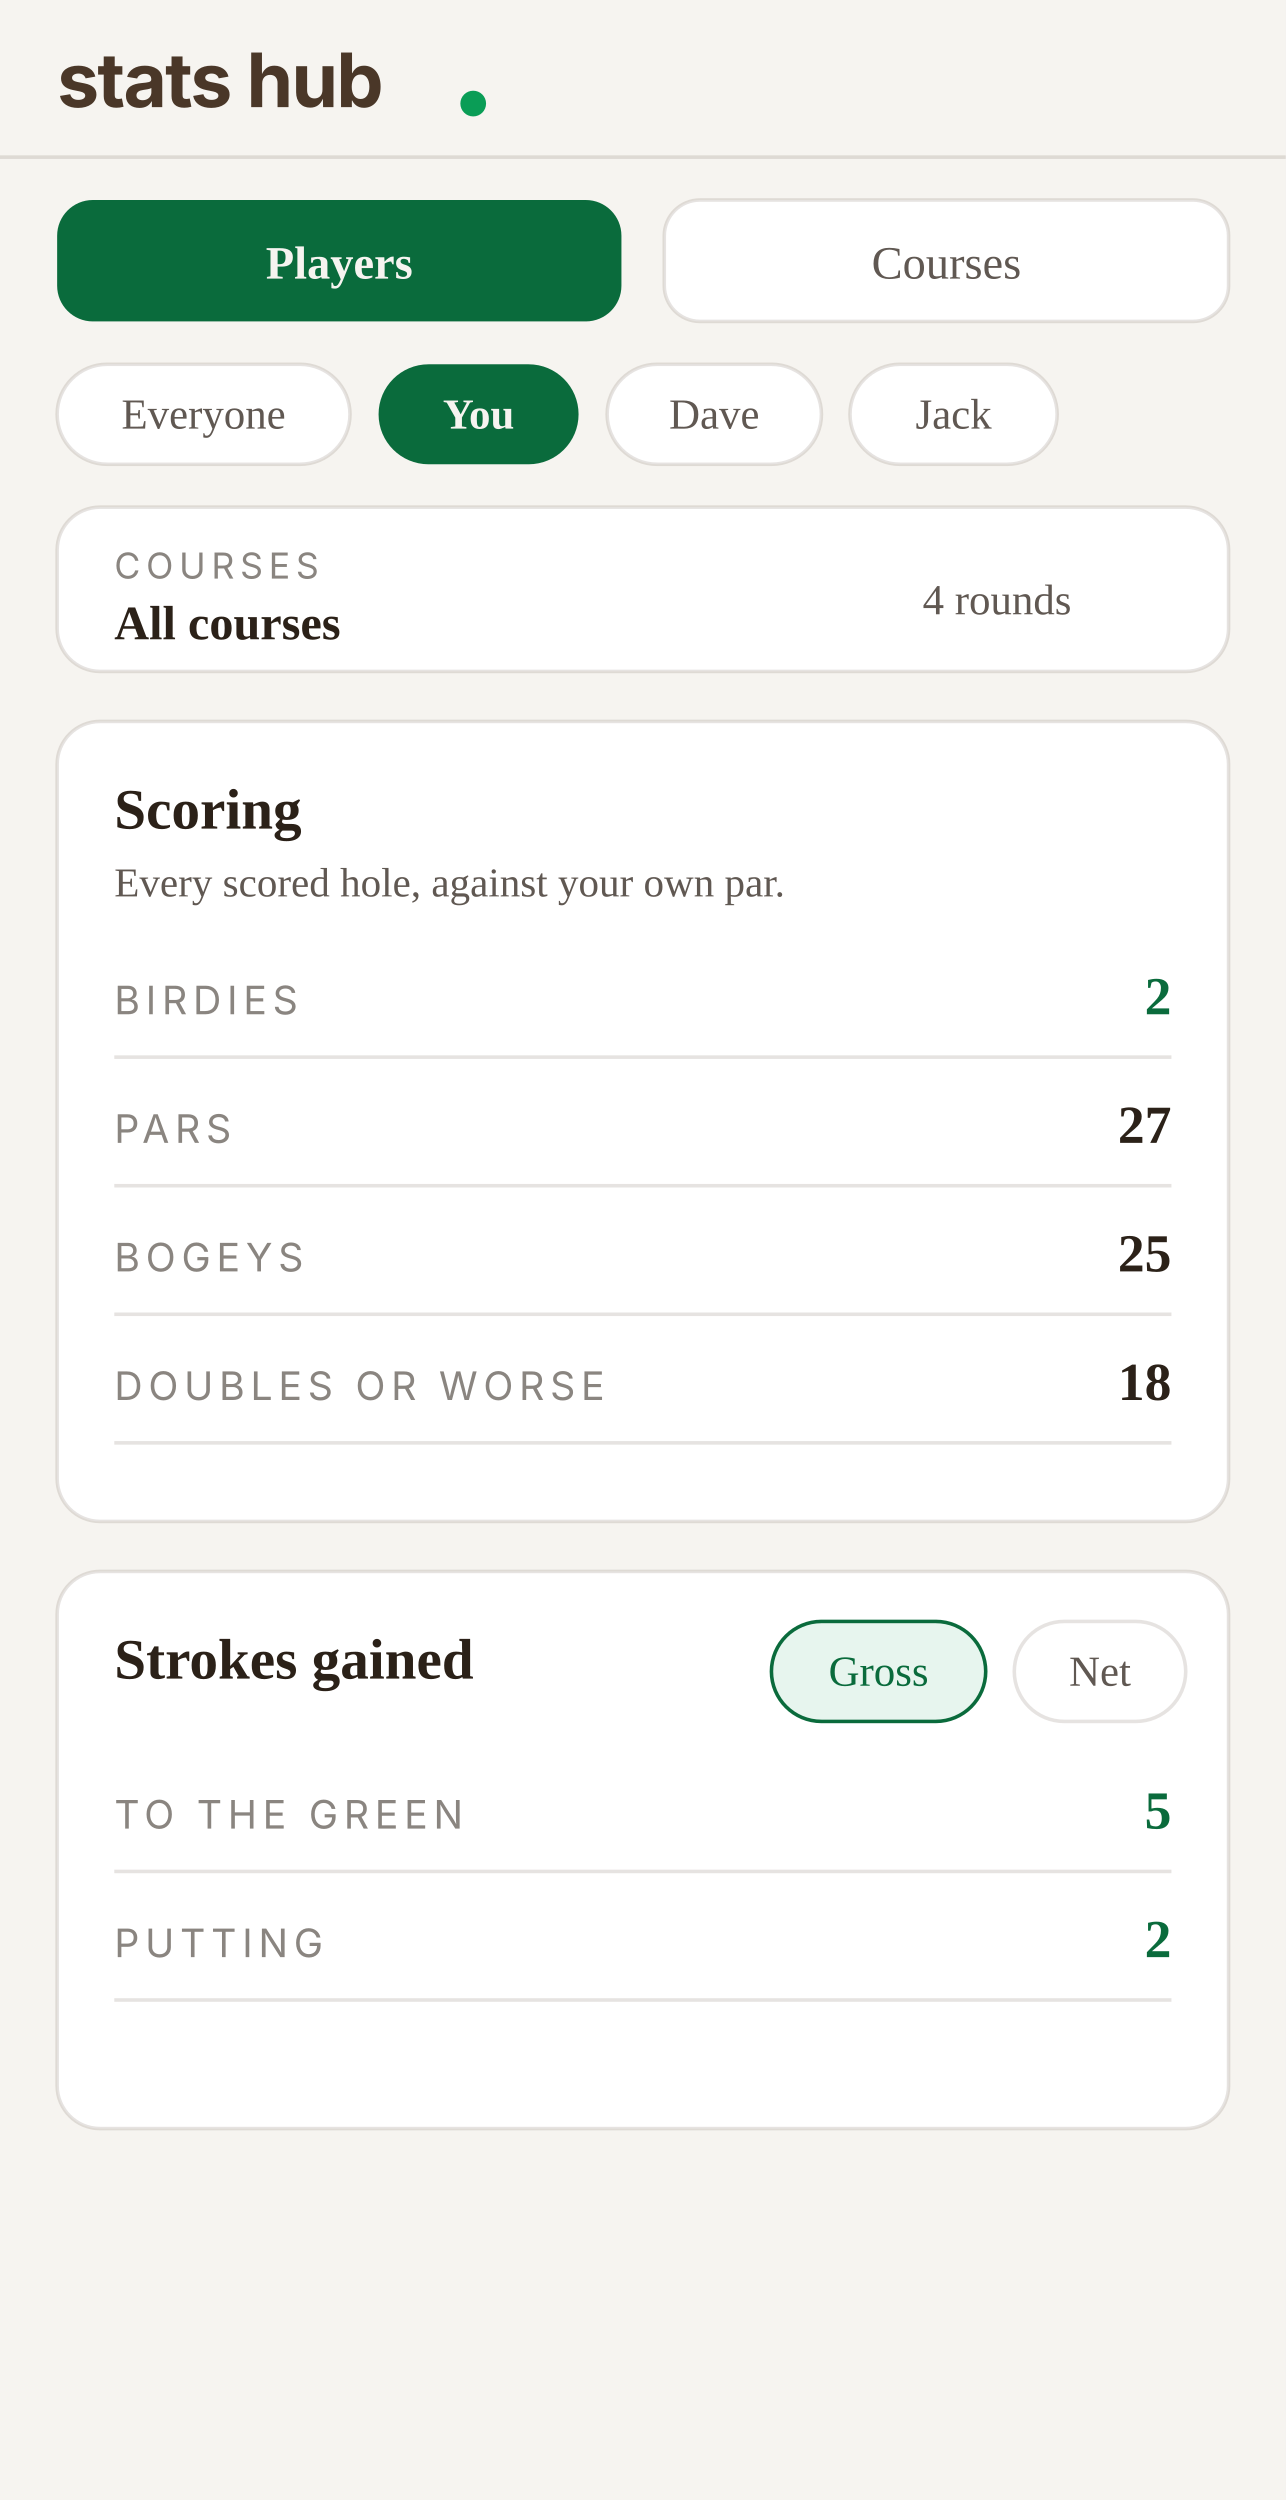
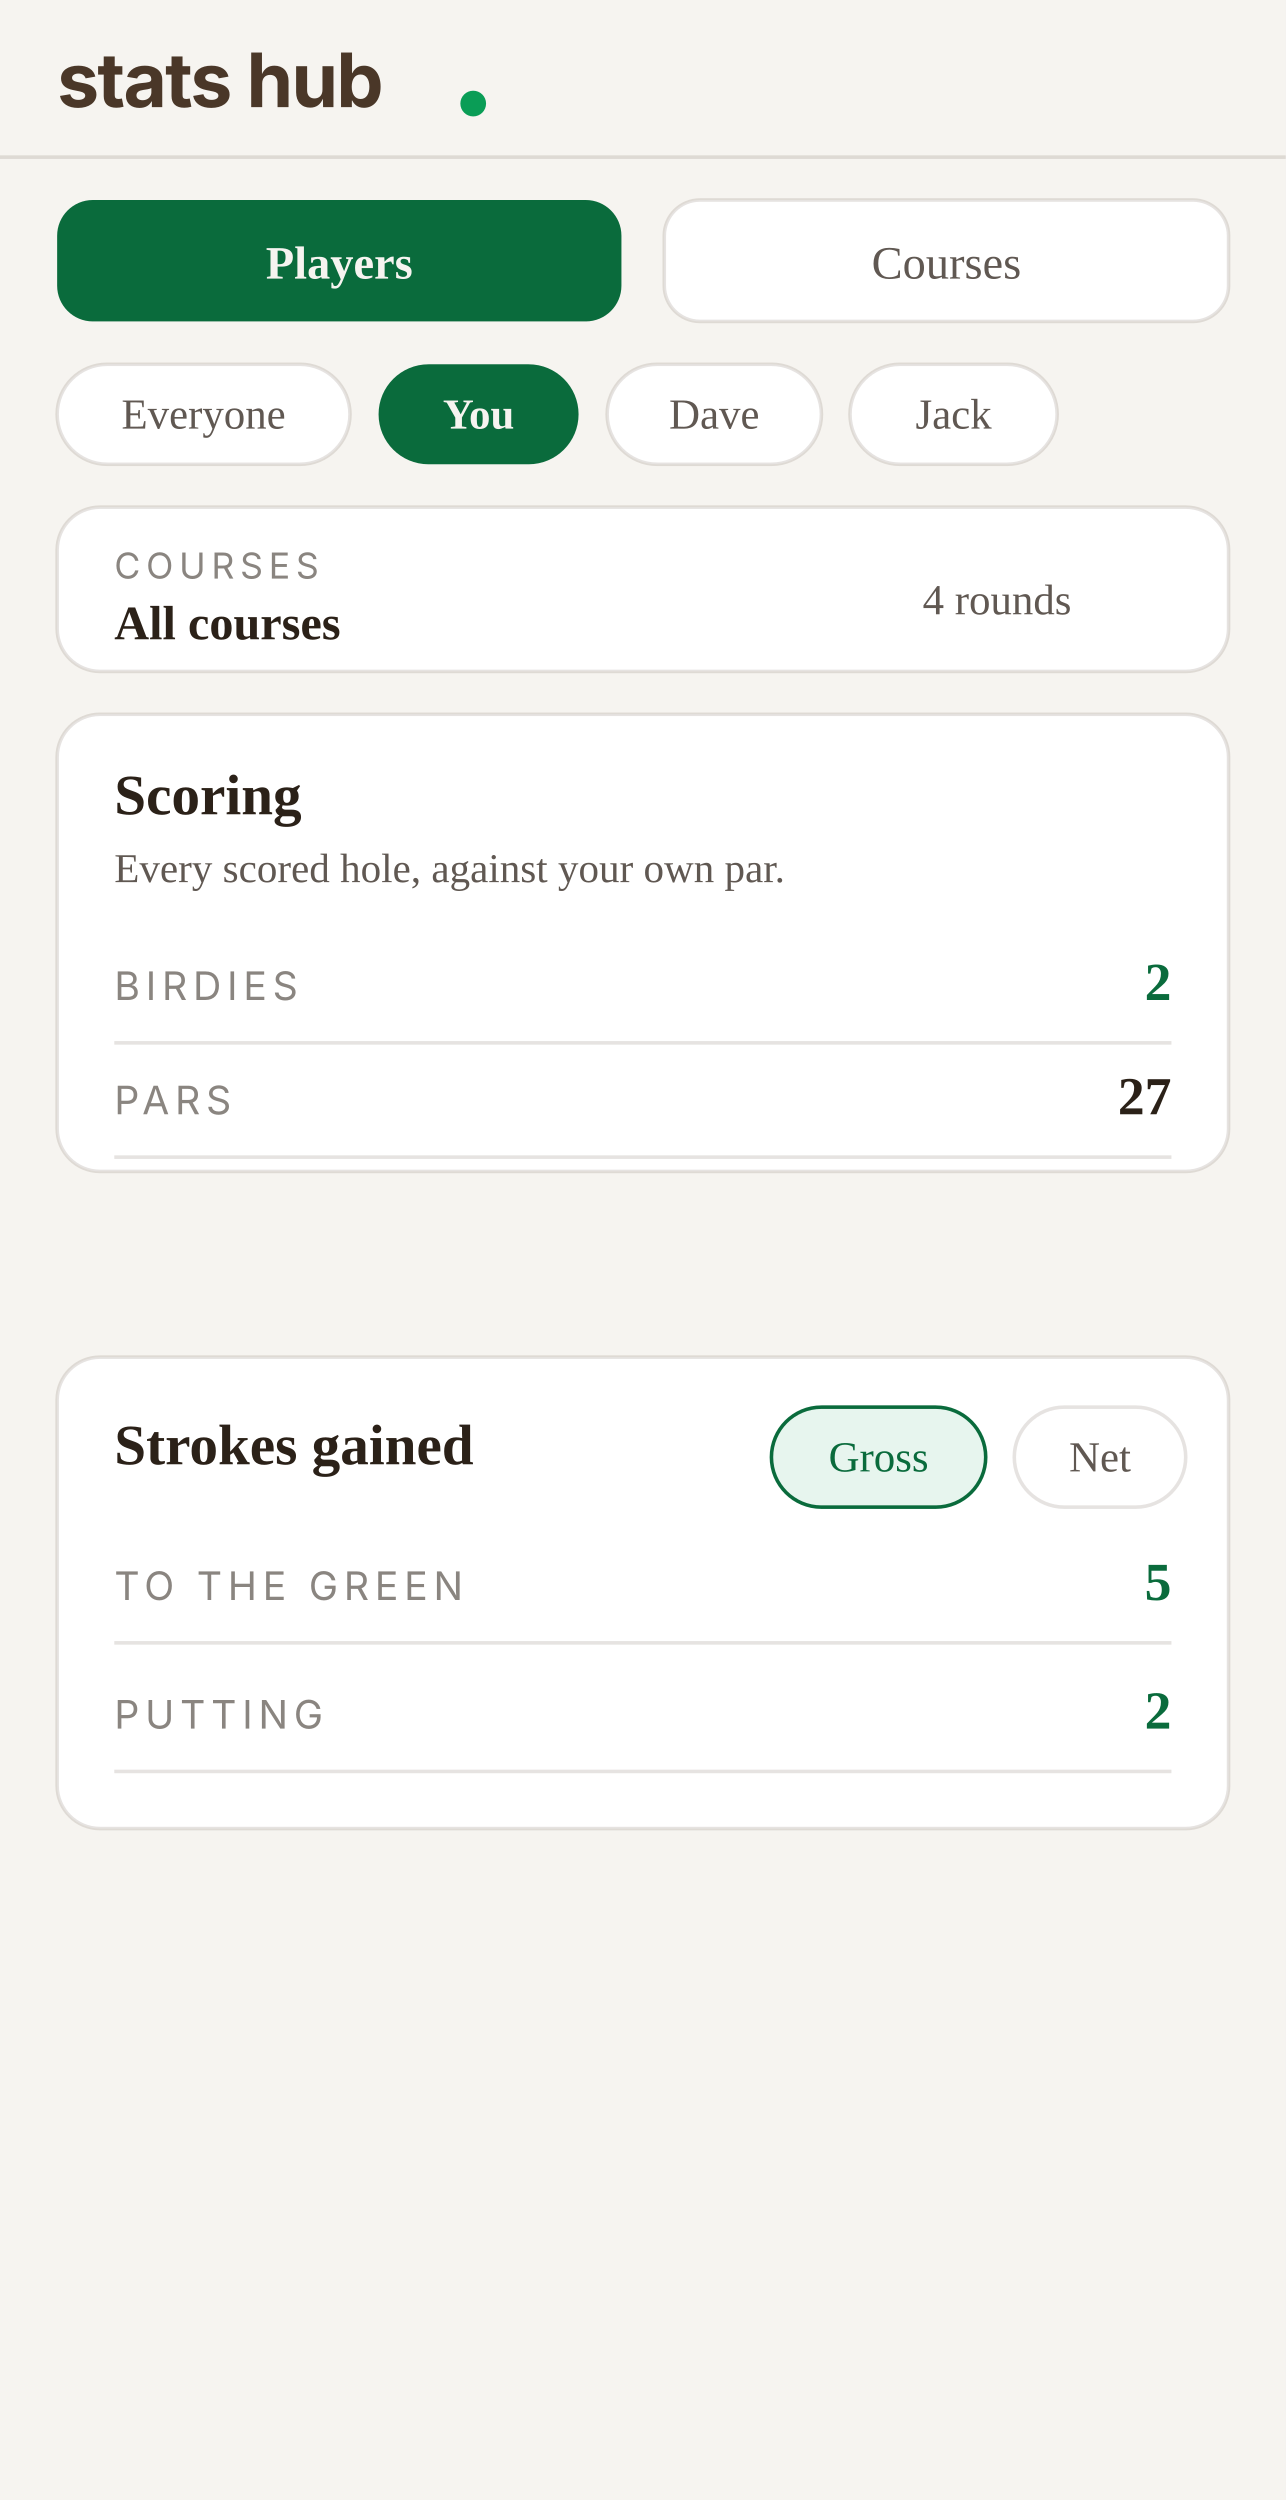
<svg xmlns="http://www.w3.org/2000/svg" viewBox="0 0 360 700" width="360" height="700">
  <rect width="360" height="700" fill="#F6F4F0" />
  <text x="16" y="30" font-family="-apple-system,'Segoe UI',system-ui,sans-serif" font-size="21" font-weight="700" fill="#4A3728" letter-spacing="-0.5">stats hub</text>
  <circle cx="132.5" cy="29" r="3.6" fill="#0A9D56" />
  <line x1="0" y1="44" x2="360" y2="44" stroke="rgba(74,55,40,0.14)" />
  <rect x="16" y="56" width="158" height="34" rx="10" fill="#0A6B3C" />
  <text x="95" y="78" font-family="Georgia,'Times New Roman',serif" font-size="13" font-weight="700" fill="#F6F4F0" text-anchor="middle">Players</text>
  <rect x="186" y="56" width="158" height="34" rx="10" fill="#FFFFFF" stroke="rgba(74,55,40,0.14)" />
  <text x="265" y="78" font-family="Georgia,'Times New Roman',serif" font-size="13" font-weight="400" fill="rgba(43,33,24,0.75)" text-anchor="middle">Courses</text>
  <rect x="16" y="102" width="82" height="28" rx="14" fill="#FFFFFF" stroke="rgba(74,55,40,0.14)" />
  <text x="57" y="120" font-family="Georgia,'Times New Roman',serif" font-size="12" font-weight="400" fill="rgba(43,33,24,0.75)" text-anchor="middle">Everyone</text>
  <rect x="106" y="102" width="56" height="28" rx="14" fill="#0A6B3C" />
  <text x="134" y="120" font-family="Georgia,'Times New Roman',serif" font-size="12" font-weight="700" fill="#F6F4F0" text-anchor="middle">You</text>
  <rect x="170" y="102" width="60" height="28" rx="14" fill="#FFFFFF" stroke="rgba(74,55,40,0.14)" />
  <text x="200" y="120" font-family="Georgia,'Times New Roman',serif" font-size="12" font-weight="400" fill="rgba(43,33,24,0.75)" text-anchor="middle">Dave</text>
  <rect x="238" y="102" width="58" height="28" rx="14" fill="#FFFFFF" stroke="rgba(74,55,40,0.14)" />
  <text x="267" y="120" font-family="Georgia,'Times New Roman',serif" font-size="12" font-weight="400" fill="rgba(43,33,24,0.75)" text-anchor="middle">Jack</text>
  <rect x="16" y="142" width="328" height="46" rx="12" fill="#FFFFFF" stroke="rgba(74,55,40,0.14)" />
  <text x="32" y="162" font-family="-apple-system,'Segoe UI',system-ui,sans-serif" font-size="10" font-weight="400" fill="rgba(43,33,24,0.55)" text-anchor="start" letter-spacing="1.6">COURSES</text>
  <text x="32" y="179" font-family="Georgia,'Times New Roman',serif" font-size="13.5" font-weight="700" fill="#2B2118" text-anchor="start">All courses</text>
  <text x="300" y="172" font-family="Georgia,'Times New Roman',serif" font-size="12" font-weight="400" fill="rgba(43,33,24,0.75)" text-anchor="end">4 rounds</text>
-   <rect x="16" y="202" width="328" height="224" rx="12" fill="#FFFFFF" stroke="rgba(74,55,40,0.14)" />
-   <text x="32" y="232" font-family="Georgia,'Times New Roman',serif" font-size="16" font-weight="700" fill="#2B2118" text-anchor="start">Scoring</text>
-   <text x="32" y="251" font-family="Georgia,'Times New Roman',serif" font-size="11.5" font-weight="400" fill="rgba(43,33,24,0.75)" text-anchor="start">Every scored hole, against your own par.</text>
-   <text x="32" y="284" font-family="-apple-system,'Segoe UI',system-ui,sans-serif" font-size="11" font-weight="400" fill="rgba(43,33,24,0.55)" text-anchor="start" letter-spacing="1.6">BIRDIES</text>
-   <text x="328" y="284" font-family="Georgia,'Times New Roman',serif" font-size="15" font-weight="700" fill="#0A6B3C" text-anchor="end">2</text>
-   <line x1="32" y1="296" x2="328" y2="296" stroke="rgba(74,55,40,0.14)" />
-   <text x="32" y="320" font-family="-apple-system,'Segoe UI',system-ui,sans-serif" font-size="11" font-weight="400" fill="rgba(43,33,24,0.55)" text-anchor="start" letter-spacing="1.6">PARS</text>
-   <text x="328" y="320" font-family="Georgia,'Times New Roman',serif" font-size="15" font-weight="700" fill="#2B2118" text-anchor="end">27</text>
-   <line x1="32" y1="332" x2="328" y2="332" stroke="rgba(74,55,40,0.14)" />
-   <text x="32" y="356" font-family="-apple-system,'Segoe UI',system-ui,sans-serif" font-size="11" font-weight="400" fill="rgba(43,33,24,0.55)" text-anchor="start" letter-spacing="1.6">BOGEYS</text>
-   <text x="328" y="356" font-family="Georgia,'Times New Roman',serif" font-size="15" font-weight="700" fill="#2B2118" text-anchor="end">25</text>
-   <line x1="32" y1="368" x2="328" y2="368" stroke="rgba(74,55,40,0.14)" />
-   <text x="32" y="392" font-family="-apple-system,'Segoe UI',system-ui,sans-serif" font-size="11" font-weight="400" fill="rgba(43,33,24,0.55)" text-anchor="start" letter-spacing="1.6">DOUBLES OR WORSE</text>
-   <text x="328" y="392" font-family="Georgia,'Times New Roman',serif" font-size="15" font-weight="700" fill="#2B2118" text-anchor="end">18</text>
-   <line x1="32" y1="404" x2="328" y2="404" stroke="rgba(74,55,40,0.14)" />
-   <rect x="16" y="440" width="328" height="156" rx="12" fill="#FFFFFF" stroke="rgba(74,55,40,0.14)" />
-   <text x="32" y="470" font-family="Georgia,'Times New Roman',serif" font-size="16" font-weight="700" fill="#2B2118" text-anchor="start">Strokes gained</text>
-   <rect x="216" y="454" width="60" height="28" rx="14" fill="rgba(10,157,86,0.10)" stroke="#0A6B3C" />
-   <text x="246" y="472" font-family="Georgia,'Times New Roman',serif" font-size="12" font-weight="400" fill="#0A6B3C" text-anchor="middle">Gross</text>
-   <rect x="284" y="454" width="48" height="28" rx="14" fill="#FFFFFF" stroke="rgba(74,55,40,0.14)" />
-   <text x="308" y="472" font-family="Georgia,'Times New Roman',serif" font-size="12" font-weight="400" fill="rgba(43,33,24,0.75)" text-anchor="middle">Net</text>
-   <text x="32" y="512" font-family="-apple-system,'Segoe UI',system-ui,sans-serif" font-size="11" font-weight="400" fill="rgba(43,33,24,0.55)" text-anchor="start" letter-spacing="1.6">TO THE GREEN</text>
-   <text x="328" y="512" font-family="Georgia,'Times New Roman',serif" font-size="15" font-weight="700" fill="#0A6B3C" text-anchor="end">5</text>
-   <line x1="32" y1="524" x2="328" y2="524" stroke="rgba(74,55,40,0.14)" />
-   <text x="32" y="548" font-family="-apple-system,'Segoe UI',system-ui,sans-serif" font-size="11" font-weight="400" fill="rgba(43,33,24,0.55)" text-anchor="start" letter-spacing="1.6">PUTTING</text>
-   <text x="328" y="548" font-family="Georgia,'Times New Roman',serif" font-size="15" font-weight="700" fill="#0A6B3C" text-anchor="end">2</text>
-   <line x1="32" y1="560" x2="328" y2="560" stroke="rgba(74,55,40,0.14)" />
+   <rect x="16" y="200" width="328" height="128" rx="12" fill="#FFFFFF" stroke="rgba(74,55,40,0.14)" />
+   <text x="32" y="228" font-family="Georgia,'Times New Roman',serif" font-size="16" font-weight="700" fill="#2B2118" text-anchor="start">Scoring</text>
+   <text x="32" y="247" font-family="Georgia,'Times New Roman',serif" font-size="11.5" font-weight="400" fill="rgba(43,33,24,0.75)" text-anchor="start">Every scored hole, against your own par.</text>
+   <text x="32" y="280" font-family="-apple-system,'Segoe UI',system-ui,sans-serif" font-size="11" font-weight="400" fill="rgba(43,33,24,0.55)" text-anchor="start" letter-spacing="1.6">BIRDIES</text>
+   <text x="328" y="280" font-family="Georgia,'Times New Roman',serif" font-size="15" font-weight="700" fill="#0A6B3C" text-anchor="end">2</text>
+   <line x1="32" y1="292" x2="328" y2="292" stroke="rgba(74,55,40,0.14)" />
+   <text x="32" y="312" font-family="-apple-system,'Segoe UI',system-ui,sans-serif" font-size="11" font-weight="400" fill="rgba(43,33,24,0.55)" text-anchor="start" letter-spacing="1.6">PARS</text>
+   <text x="328" y="312" font-family="Georgia,'Times New Roman',serif" font-size="15" font-weight="700" fill="#2B2118" text-anchor="end">27</text>
+   <line x1="32" y1="324" x2="328" y2="324" stroke="rgba(74,55,40,0.14)" />
+   <rect x="16" y="380" width="328" height="132" rx="12" fill="#FFFFFF" stroke="rgba(74,55,40,0.14)" />
+   <text x="32" y="410" font-family="Georgia,'Times New Roman',serif" font-size="16" font-weight="700" fill="#2B2118" text-anchor="start">Strokes gained</text>
+   <rect x="216" y="394" width="60" height="28" rx="14" fill="rgba(10,157,86,0.10)" stroke="#0A6B3C" />
+   <text x="246" y="412" font-family="Georgia,'Times New Roman',serif" font-size="12" font-weight="400" fill="#0A6B3C" text-anchor="middle">Gross</text>
+   <rect x="284" y="394" width="48" height="28" rx="14" fill="#FFFFFF" stroke="rgba(74,55,40,0.14)" />
+   <text x="308" y="412" font-family="Georgia,'Times New Roman',serif" font-size="12" font-weight="400" fill="rgba(43,33,24,0.75)" text-anchor="middle">Net</text>
+   <text x="32" y="448" font-family="-apple-system,'Segoe UI',system-ui,sans-serif" font-size="11" font-weight="400" fill="rgba(43,33,24,0.55)" text-anchor="start" letter-spacing="1.6">TO THE GREEN</text>
+   <text x="328" y="448" font-family="Georgia,'Times New Roman',serif" font-size="15" font-weight="700" fill="#0A6B3C" text-anchor="end">5</text>
+   <line x1="32" y1="460" x2="328" y2="460" stroke="rgba(74,55,40,0.14)" />
+   <text x="32" y="484" font-family="-apple-system,'Segoe UI',system-ui,sans-serif" font-size="11" font-weight="400" fill="rgba(43,33,24,0.55)" text-anchor="start" letter-spacing="1.6">PUTTING</text>
+   <text x="328" y="484" font-family="Georgia,'Times New Roman',serif" font-size="15" font-weight="700" fill="#0A6B3C" text-anchor="end">2</text>
+   <line x1="32" y1="496" x2="328" y2="496" stroke="rgba(74,55,40,0.14)" />
</svg>
